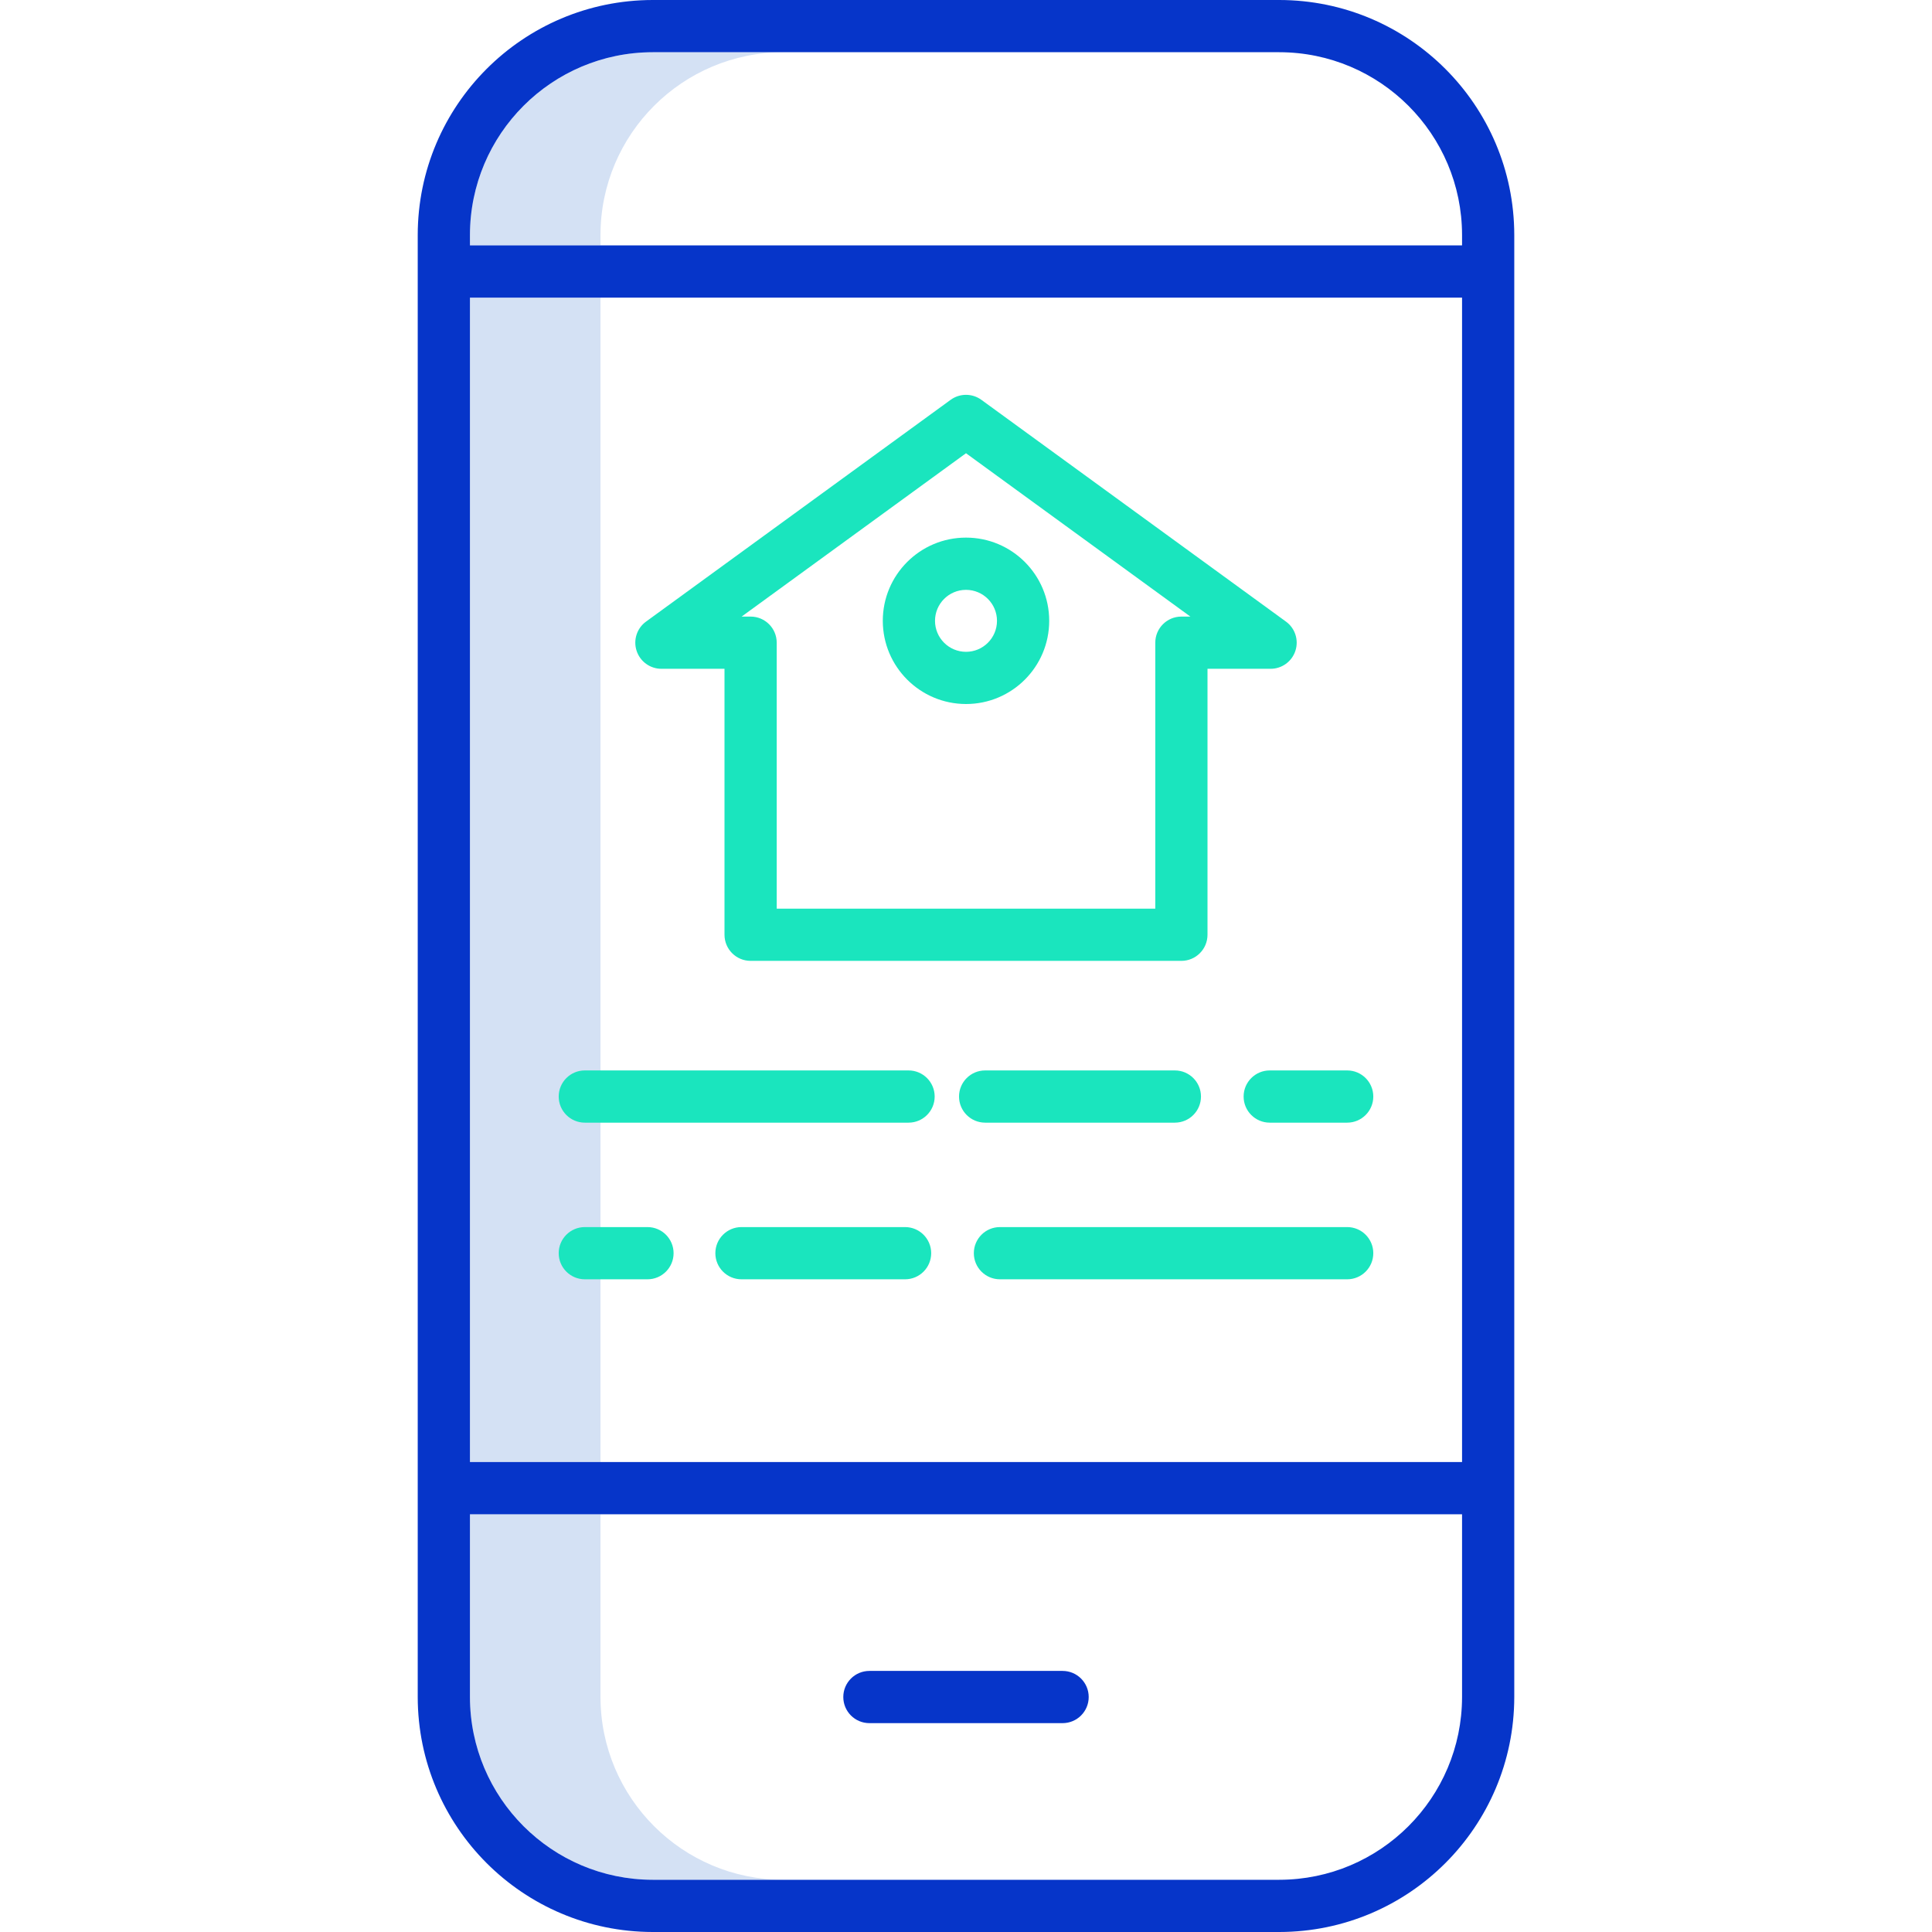
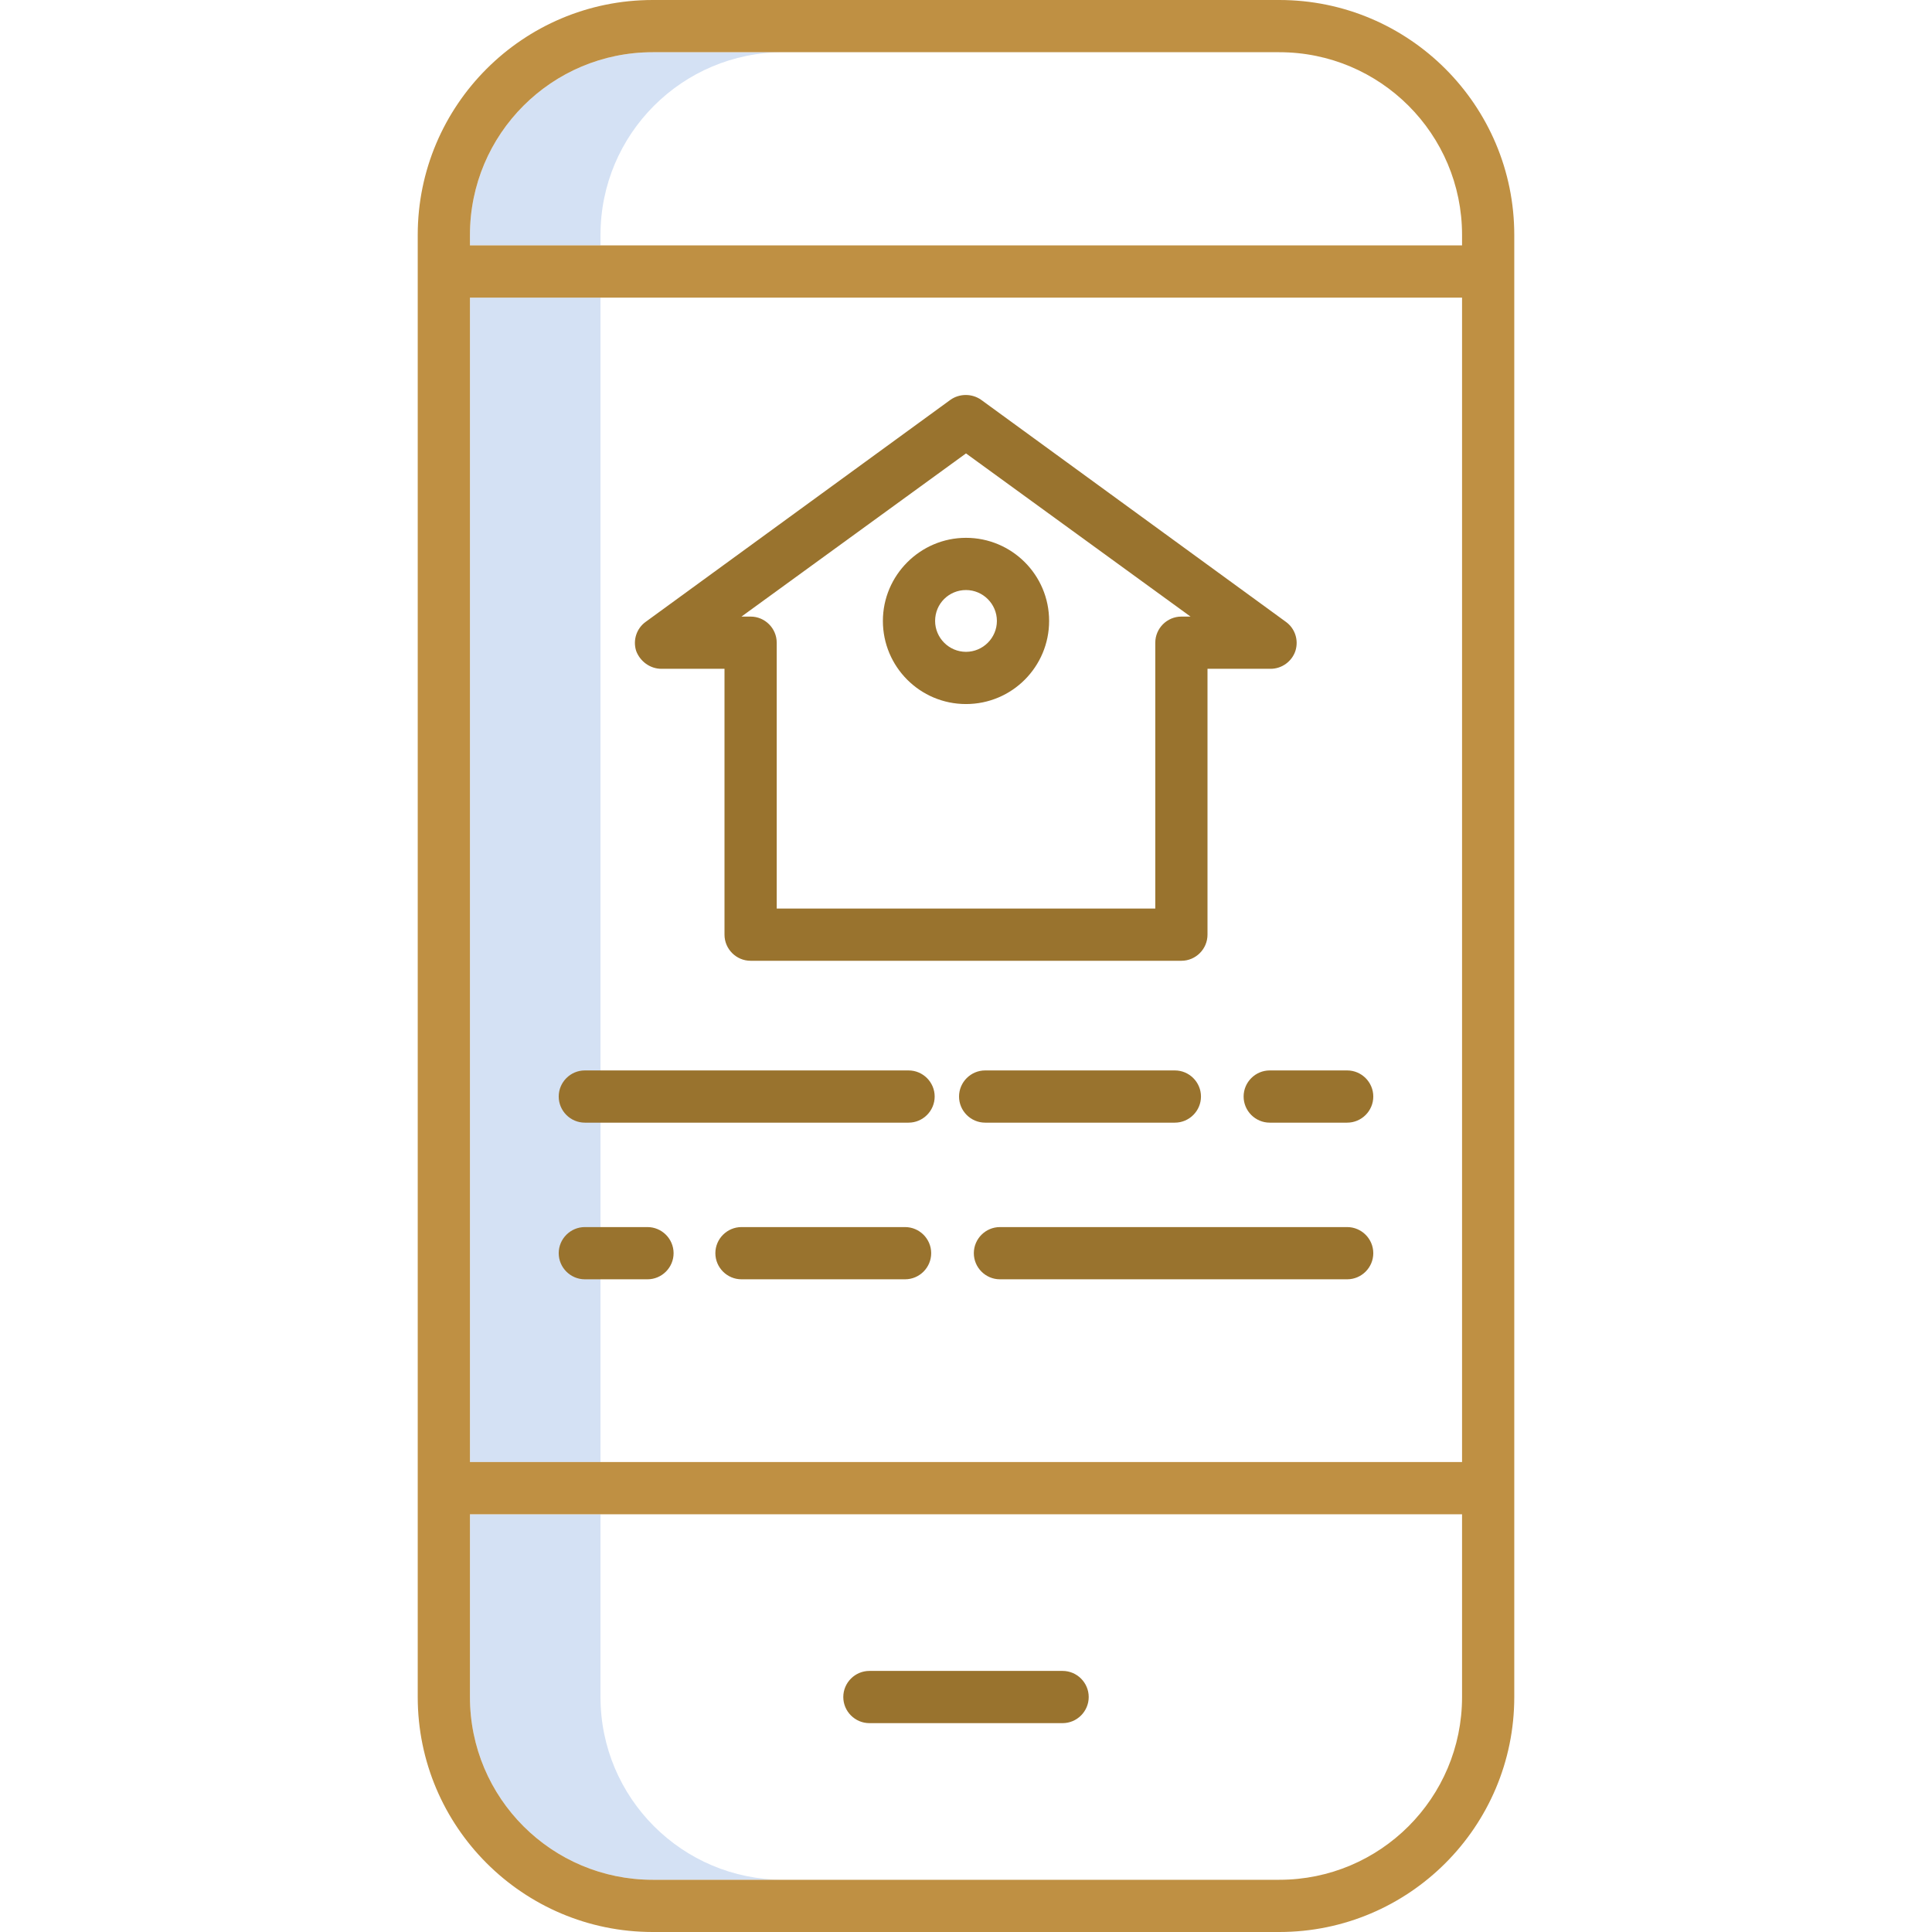
- <svg xmlns="http://www.w3.org/2000/svg" height="444pt" viewBox="-96 0 444 444" width="444pt">
-   <path d="m12 68.398h30v267.602h-30zm0 0" fill="#d4e1f4" />
-   <path d="m84 12h-30c-23.184.027-41.973 18.816-42 42v2.398h30v-2.398c.027-23.184 18.816-41.973 42-42zm0 0" fill="#d4e1f4" />
-   <path d="m42 390v-42h-30v42c.027 23.184 18.816 41.973 42 42h30c-23.184-.027-41.973-18.816-42-42zm0 0" fill="#d4e1f4" />
-   <path d="m148.199 384h-44.398c-3.316 0-6 2.688-6 6s2.684 6 6 6h44.398c3.316 0 6-2.688 6-6s-2.684-6-6-6zm0 0" fill="#0635c9" />
-   <path d="m54 0c-29.809.035-53.965 24.191-54 54v336c.035 29.809 24.191 53.965 54 54h144c29.809-.035 53.965-24.191 54-54v-336c-.035-29.809-24.191-53.965-54-54zm-42 68.398h228v267.602h-228zm186 363.602h-144c-23.184-.027-41.973-18.816-42-42v-42h228v42c-.027 23.184-18.816 41.973-42 42zm42-378v2.398h-228v-2.398c.027-23.184 18.816-41.973 42-42h144c23.184.027 41.973 18.816 42 42zm0 0" fill="#0635c9" />
-   <g fill="#1ae5be">
-     <path d="m38.398 258h74.402c3.312 0 6-2.688 6-6s-2.688-6-6-6h-74.402c-3.312 0-6 2.688-6 6s2.688 6 6 6zm0 0" />
-     <path d="m174 258c3.312 0 6-2.688 6-6s-2.688-6-6-6h-43.602c-3.312 0-6 2.688-6 6s2.688 6 6 6zm0 0" />
-     <path d="m213.602 246h-17.801c-3.316 0-6 2.688-6 6s2.684 6 6 6h17.801c3.312 0 6-2.688 6-6s-2.688-6-6-6zm0 0" />
-     <path d="m38.398 294h14.402c3.312 0 6-2.688 6-6s-2.688-6-6-6h-14.402c-3.312 0-6 2.688-6 6s2.688 6 6 6zm0 0" />
-     <path d="m112 282h-37.602c-3.312 0-6 2.688-6 6s2.688 6 6 6h37.602c3.312 0 6-2.688 6-6s-2.688-6-6-6zm0 0" />
-     <path d="m133.801 294h79.801c3.312 0 6-2.688 6-6s-2.688-6-6-6h-79.801c-3.316 0-6 2.688-6 6s2.684 6 6 6zm0 0" />
-     <path d="m56 153.699h14.5v61.121c0 3.312 2.688 6 6 6h99c3.312 0 6-2.688 6-6v-61.121h14.5c2.598 0 4.898-1.672 5.703-4.141.805-2.473-.07-5.18-2.172-6.707l-70-50.965c-2.105-1.531-4.957-1.531-7.062 0l-70 50.965c-2.102 1.527-2.977 4.234-2.172 6.707.805 2.469 3.105 4.141 5.703 4.141zm70-49.539 51.562 37.539h-2.062c-3.312 0-6 2.688-6 6v61.121h-87v-61.121c0-3.312-2.688-6-6-6h-2.066zm0 0" />
-     <path d="m126 161.793c10.559 0 19.121-8.559 19.121-19.121 0-10.559-8.562-19.121-19.121-19.121s-19.121 8.562-19.121 19.121c.012 10.555 8.566 19.109 19.121 19.121zm0-26.238c3.934 0 7.121 3.188 7.121 7.121 0 3.93-3.188 7.121-7.121 7.121-3.934-.004-7.121-3.191-7.121-7.125.004-3.93 3.191-7.113 7.121-7.117zm0 0" />
+ <svg xmlns="http://www.w3.org/2000/svg" version="1.1" id="Calque_1" x="0px" y="0px" viewBox="0 0 444 444" style="enable-background:new 0 0 444 444;" xml:space="preserve">
+   <style type="text/css">
+ 	.st0{fill:#D4E1F4;}
+ 	.st1{fill:#99732E;}
+ 	.st2{fill:#BF9043;}
+ </style>
+   <path class="st0" d="M108,68.4h30V336h-30V68.4z" />
+   <path class="st0" d="M180,12h-30c-23.2,0-42,18.8-42,42v2.4h30V54C138,30.8,156.8,12,180,12z" />
+   <path class="st0" d="M138,390v-42h-30v42c0,23.2,18.8,42,42,42h30C156.8,432,138,413.2,138,390z" />
+   <path class="st1" d="M244.2,384h-44.4c-3.3,0-6,2.7-6,6s2.7,6,6,6h44.4c3.3,0,6-2.7,6-6S247.5,384,244.2,384z" />
+   <path class="st2" d="M150,0c-29.8,0-54,24.2-54,54v336c0,29.8,24.2,54,54,54h144c29.8,0,54-24.2,54-54V54c0-29.8-24.2-54-54-54H150z   M108,68.4h228V336H108V68.4z M294,432H150c-23.2,0-42-18.8-42-42v-42h228v42C336,413.2,317.2,432,294,432z M336,54v2.4H108V54  c0-23.2,18.8-42,42-42h144C317.2,12,336,30.8,336,54z" />
+   <g>
+     <path class="st1" d="M134.4,258h74.4c3.3,0,6-2.7,6-6s-2.7-6-6-6h-74.4c-3.3,0-6,2.7-6,6S131.1,258,134.4,258z" />
+     <path class="st1" d="M270,258c3.3,0,6-2.7,6-6s-2.7-6-6-6h-43.6c-3.3,0-6,2.7-6,6s2.7,6,6,6H270z" />
+     <path class="st1" d="M309.6,246h-17.8c-3.3,0-6,2.7-6,6s2.7,6,6,6h17.8c3.3,0,6-2.7,6-6S312.9,246,309.6,246z" />
+     <path class="st1" d="M134.4,294h14.4c3.3,0,6-2.7,6-6s-2.7-6-6-6h-14.4c-3.3,0-6,2.7-6,6S131.1,294,134.4,294z" />
+     <path class="st1" d="M208,282h-37.6c-3.3,0-6,2.7-6,6s2.7,6,6,6H208c3.3,0,6-2.7,6-6S211.3,282,208,282z" />
+     <path class="st1" d="M229.8,294h79.8c3.3,0,6-2.7,6-6s-2.7-6-6-6h-79.8c-3.3,0-6,2.7-6,6S226.5,294,229.8,294z" />
+     <path class="st1" d="M152,153.7h14.5v61.1c0,3.3,2.7,6,6,6h99c3.3,0,6-2.7,6-6v-61.1H292c2.6,0,4.9-1.7,5.7-4.1   c0.8-2.5-0.1-5.2-2.2-6.7l-70-51c-2.1-1.5-5-1.5-7.1,0l-70,51c-2.1,1.5-3,4.2-2.2,6.7C147.1,152,149.4,153.7,152,153.7z M222,104.2   l51.6,37.5h-2.1c-3.3,0-6,2.7-6,6v61.1h-87v-61.1c0-3.3-2.7-6-6-6h-2.1L222,104.2z" />
+     <path class="st1" d="M222,161.8c10.6,0,19.1-8.6,19.1-19.1c0-10.6-8.6-19.1-19.1-19.1s-19.1,8.6-19.1,19.1   C202.9,153.2,211.4,161.8,222,161.8z M222,135.6c3.9,0,7.1,3.2,7.1,7.1c0,3.9-3.2,7.1-7.1,7.1c-3.9,0-7.1-3.2-7.1-7.1   C214.9,138.7,218.1,135.6,222,135.6z" />
  </g>
</svg>
